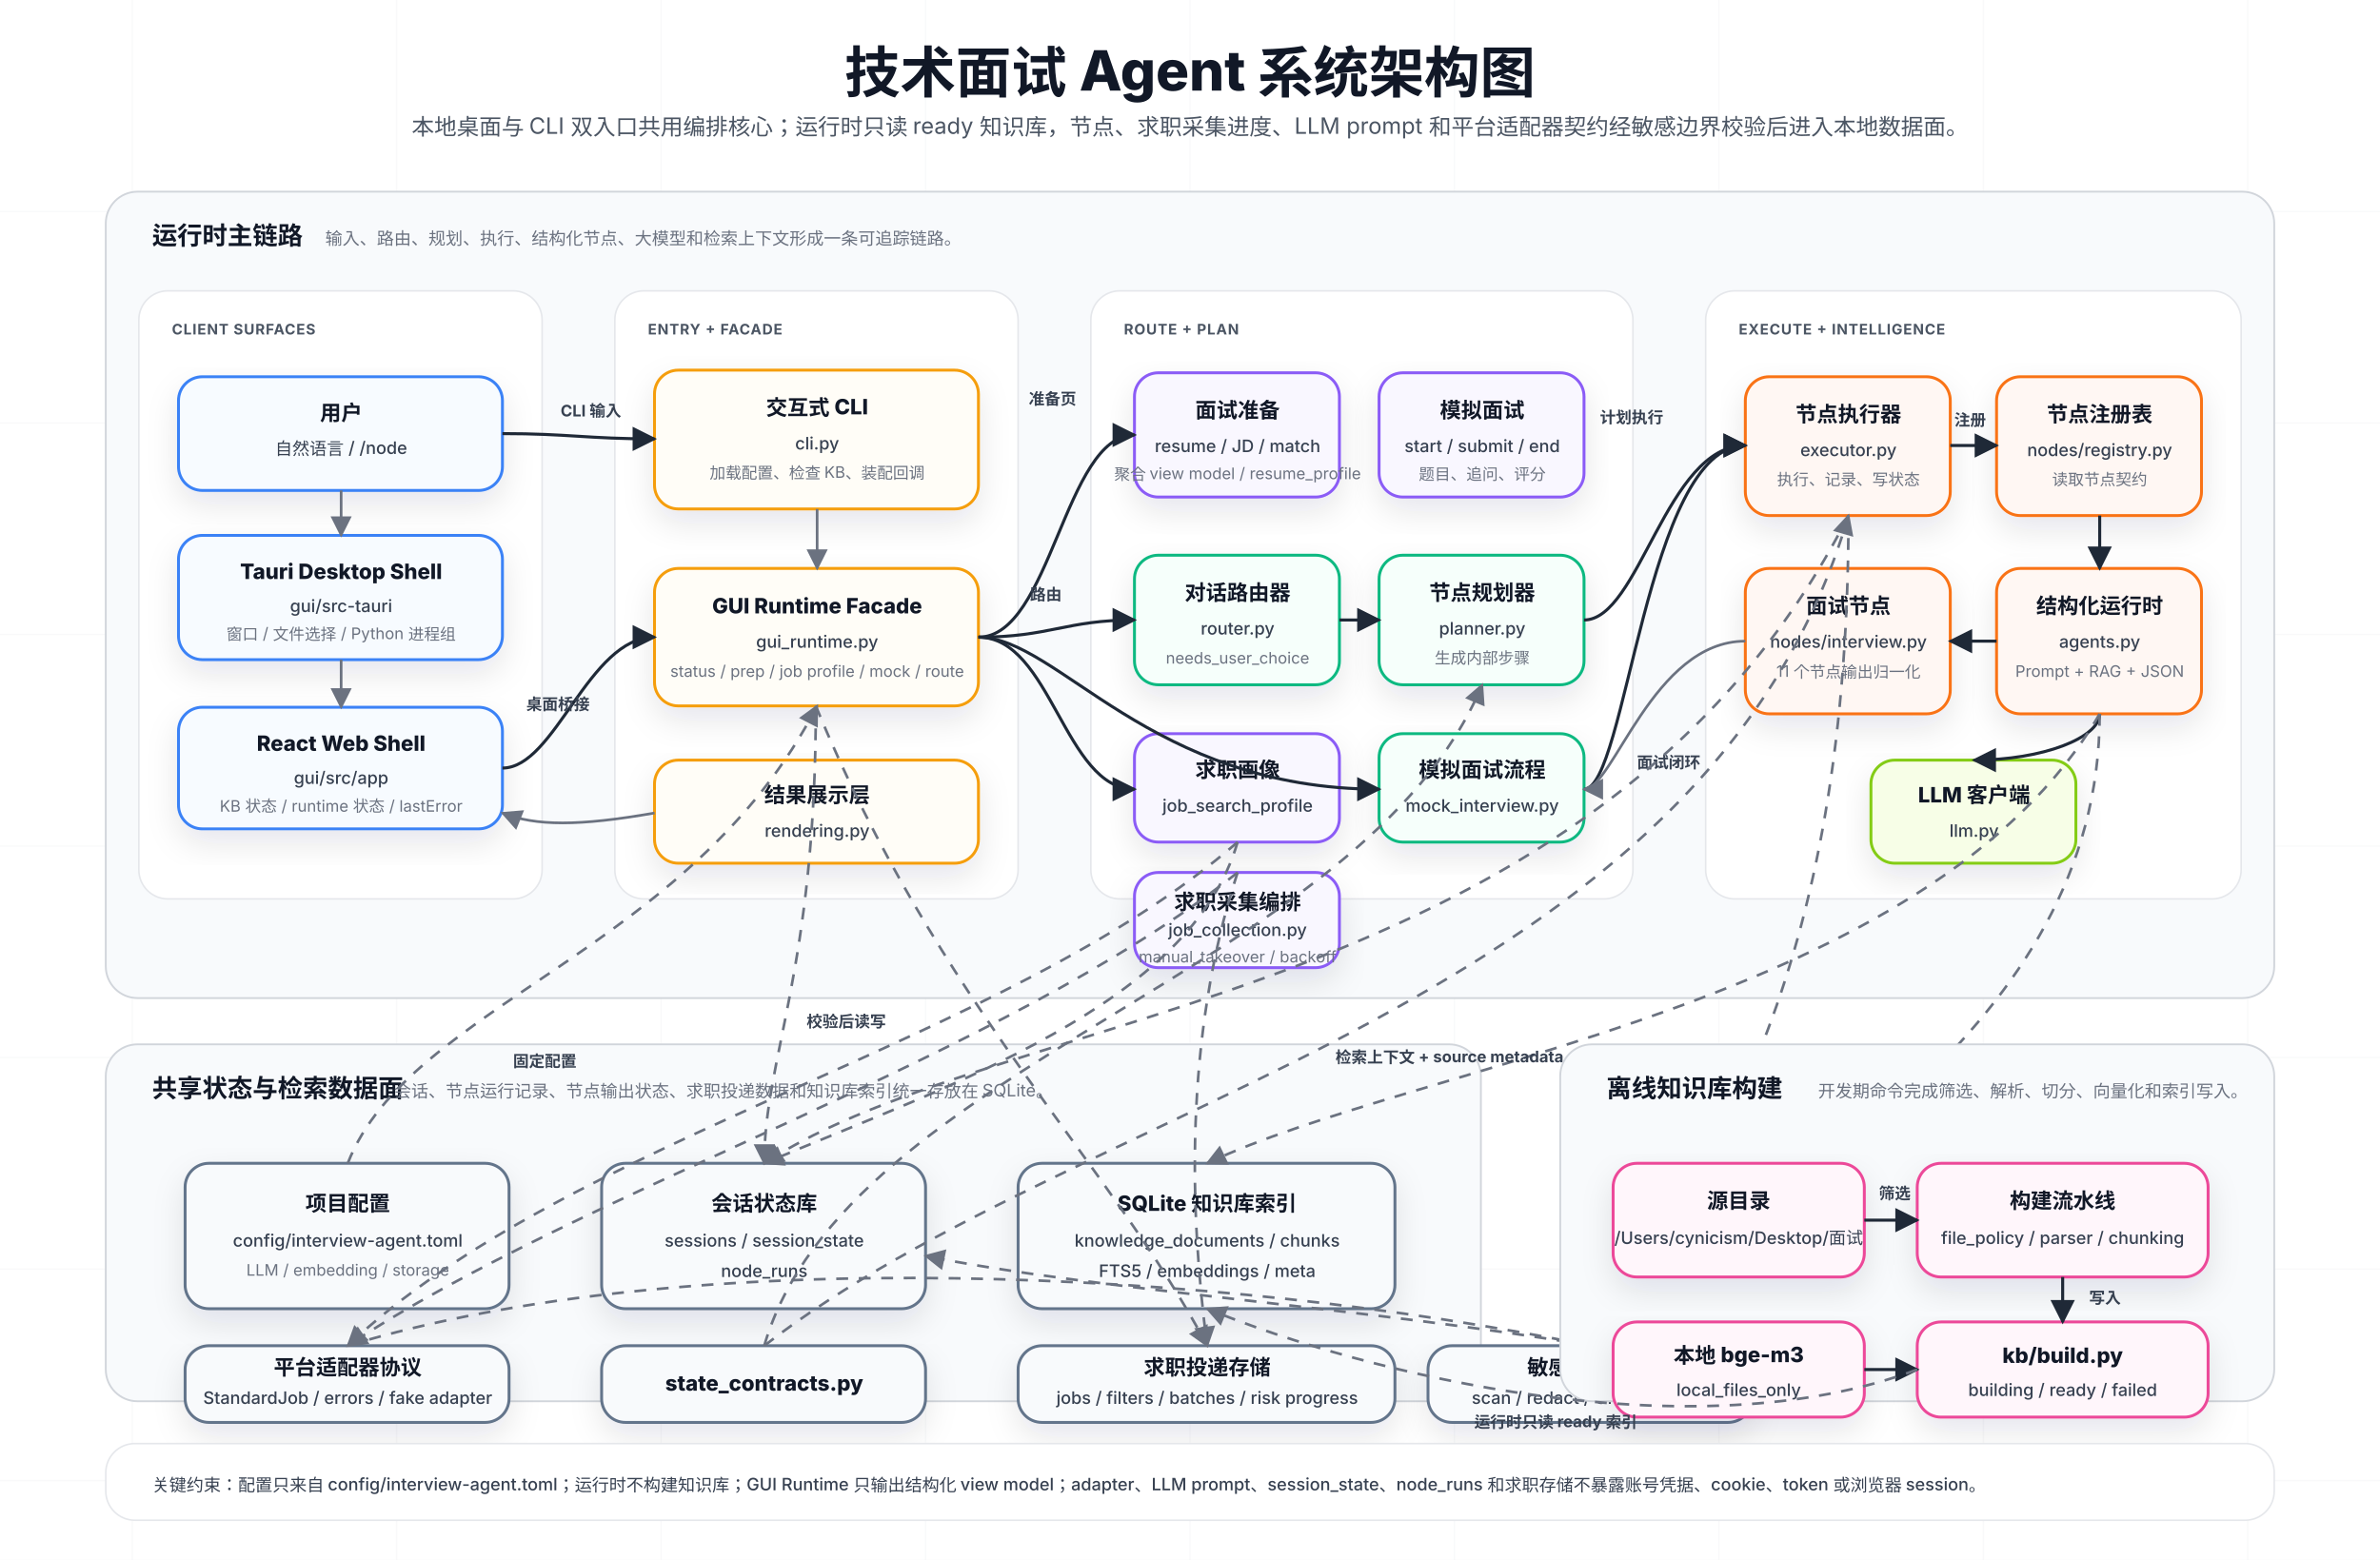
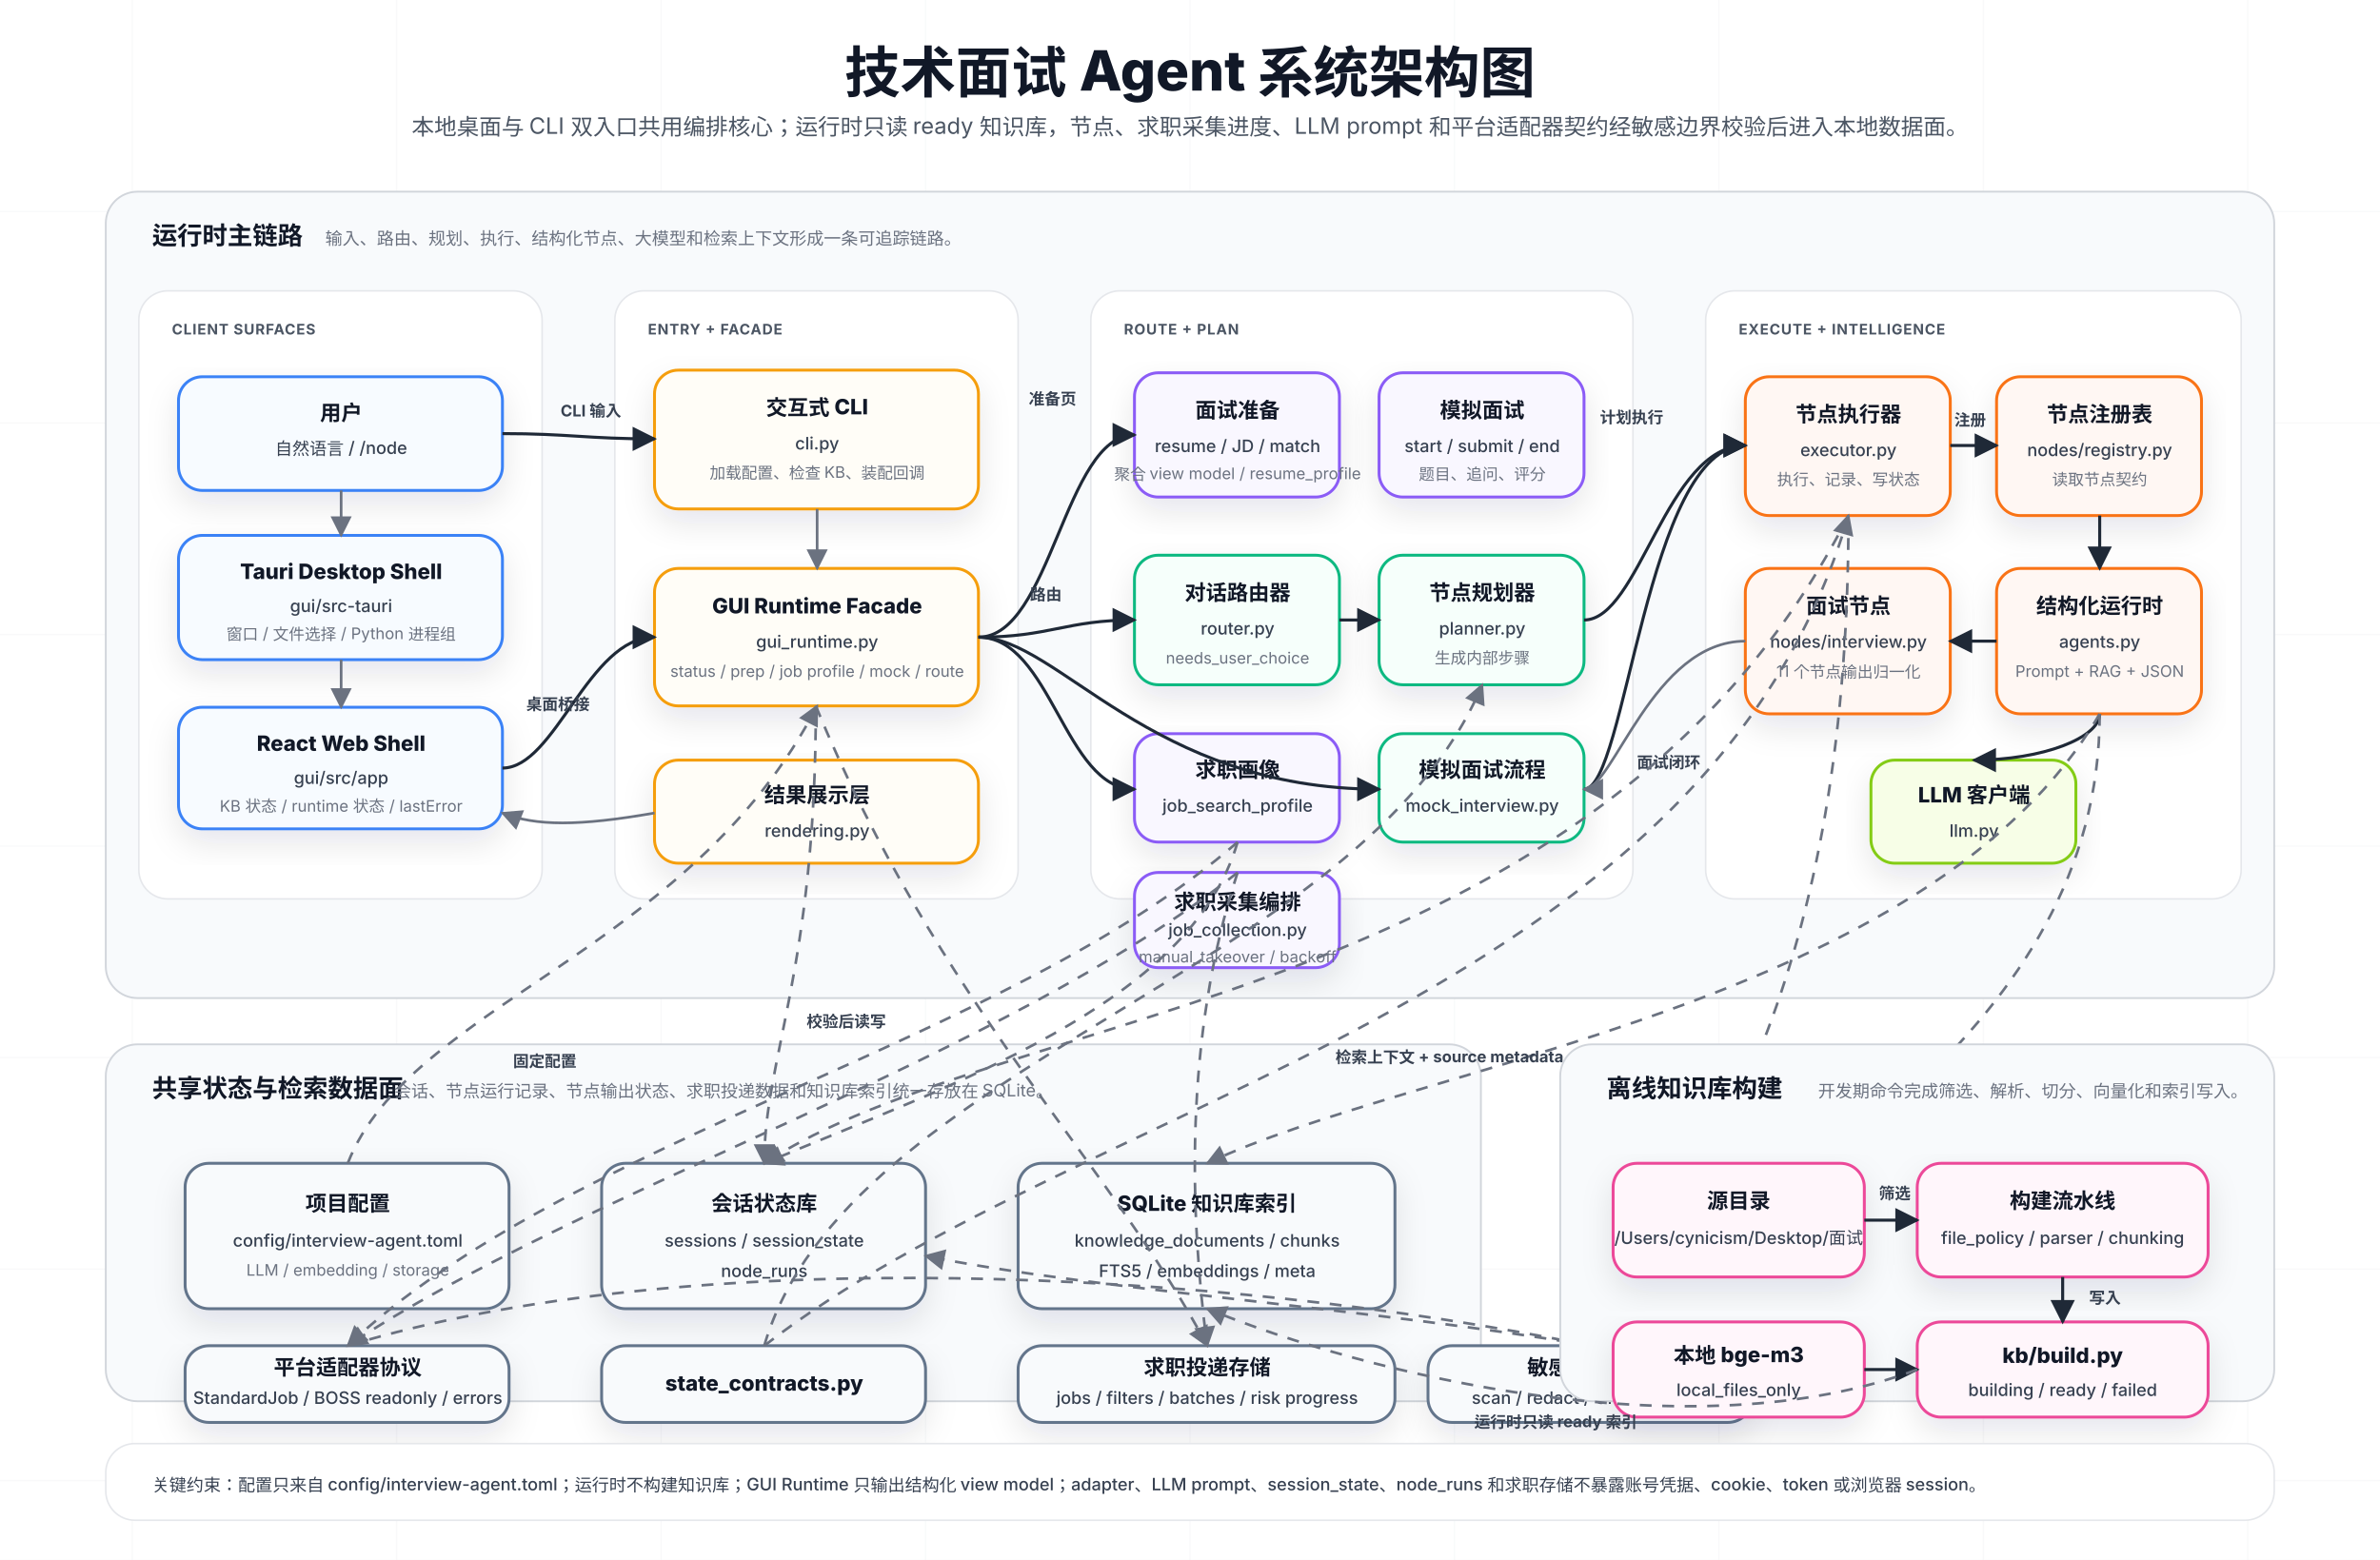
<svg xmlns="http://www.w3.org/2000/svg" width="1800" height="1180" viewBox="0 0 1800 1180" role="img" aria-labelledby="title desc">
  <defs>
    <marker id="arrow-dark" viewBox="0 0 10 10" refX="9" refY="5" markerWidth="8" markerHeight="8" orient="auto">
      <path d="M 0 0 L 10 5 L 0 10 z" fill="#1f2937" />
    </marker>
    <marker id="arrow-muted" viewBox="0 0 10 10" refX="9" refY="5" markerWidth="8" markerHeight="8" orient="auto">
      <path d="M 0 0 L 10 5 L 0 10 z" fill="#6b7280" />
    </marker>
    <filter id="card-shadow" x="-12%" y="-20%" width="124%" height="150%">
      <feDropShadow dx="0" dy="10" stdDeviation="12" flood-color="#0f172a" flood-opacity="0.10" />
    </filter>
    <style>
      .canvas { fill: #ffffff; }
      .grid { stroke: #e5e7eb; stroke-width: 1; opacity: 0.58; }
      .title { font: 760 42px -apple-system, BlinkMacSystemFont, "Segoe UI", sans-serif; fill: #111827; }
      .subtitle { font: 400 17px -apple-system, BlinkMacSystemFont, "Segoe UI", sans-serif; fill: #4b5563; }
      .section-title { font: 760 19px -apple-system, BlinkMacSystemFont, "Segoe UI", sans-serif; fill: #111827; }
      .section-note { font: 420 13px -apple-system, BlinkMacSystemFont, "Segoe UI", sans-serif; fill: #6b7280; }
      .label { font: 760 16px -apple-system, BlinkMacSystemFont, "Segoe UI", sans-serif; fill: #111827; }
      .small { font: 520 13px -apple-system, BlinkMacSystemFont, "Segoe UI", sans-serif; fill: #374151; }
      .tiny { font: 410 12px -apple-system, BlinkMacSystemFont, "Segoe UI", sans-serif; fill: #6b7280; }
      .chip { font: 680 11px -apple-system, BlinkMacSystemFont, "Segoe UI", sans-serif; letter-spacing: 0.6px; fill: #4b5563; }
      .edge-label { font: 680 12px -apple-system, BlinkMacSystemFont, "Segoe UI", sans-serif; fill: #374151; }
      .card { fill: #ffffff; stroke-width: 2.2; rx: 18; filter: url(#card-shadow); }
      .hub { fill: #fffdf7; stroke: #f59e0b; }
      .client { fill: #f7fbff; stroke: #3b82f6; }
      .runtime { fill: #f9f7ff; stroke: #8b5cf6; }
      .flow { fill: #f6fffb; stroke: #10b981; }
      .node { fill: #fff7f3; stroke: #f97316; }
      .data { fill: #f8fafc; stroke: #64748b; }
      .offline { fill: #fff6fb; stroke: #ec4899; }
      .external { fill: #f7fee7; stroke: #84cc16; }
      .band { fill: #f8fafc; stroke: #d1d5db; stroke-width: 1.4; rx: 24; }
      .band-light { fill: #ffffff; stroke: #e5e7eb; stroke-width: 1.2; rx: 22; }
      .line { stroke: #1f2937; stroke-width: 2.3; fill: none; marker-end: url(#arrow-dark); }
      .soft-line { stroke: #6b7280; stroke-width: 2; fill: none; marker-end: url(#arrow-muted); }
      .dash-line { stroke: #6b7280; stroke-width: 2; stroke-dasharray: 9 8; fill: none; marker-end: url(#arrow-muted); }
      .bus { stroke: #111827; stroke-width: 3.2; fill: none; marker-end: url(#arrow-dark); }
    </style>
  </defs>
  <rect class="canvas" x="0" y="0" width="1800" height="1180" />
  <g opacity="0.42">
    <path class="grid" d="M 100 0 L 100 1180" />
    <path class="grid" d="M 300 0 L 300 1180" />
    <path class="grid" d="M 500 0 L 500 1180" />
    <path class="grid" d="M 700 0 L 700 1180" />
    <path class="grid" d="M 900 0 L 900 1180" />
    <path class="grid" d="M 1100 0 L 1100 1180" />
    <path class="grid" d="M 1300 0 L 1300 1180" />
    <path class="grid" d="M 1500 0 L 1500 1180" />
    <path class="grid" d="M 1700 0 L 1700 1180" />
    <path class="grid" d="M 0 160 L 1800 160" />
    <path class="grid" d="M 0 320 L 1800 320" />
    <path class="grid" d="M 0 480 L 1800 480" />
    <path class="grid" d="M 0 640 L 1800 640" />
    <path class="grid" d="M 0 800 L 1800 800" />
    <path class="grid" d="M 0 960 L 1800 960" />
    <path class="grid" d="M 0 1120 L 1800 1120" />
  </g>
  <text class="title" x="900" y="70" text-anchor="middle">技术面试 Agent 系统架构图</text>
  <text class="subtitle" x="900" y="102" text-anchor="middle">本地桌面与 CLI 双入口共用编排核心；运行时只读 ready 知识库，节点、求职采集进度、LLM prompt 和平台适配器契约经敏感边界校验后进入本地数据面。</text>
  <rect class="band" x="80" y="145" width="1640" height="610" />
  <text class="section-title" x="115" y="185">运行时主链路</text>
  <text class="section-note" x="246" y="185">输入、路由、规划、执行、结构化节点、大模型和检索上下文形成一条可追踪链路。</text>
  <rect class="band-light" x="105" y="220" width="305" height="460" />
  <text class="chip" x="130" y="253">CLIENT SURFACES</text>
  <rect class="card client" x="135" y="285" width="245" height="86" />
  <text class="label" x="258" y="318" text-anchor="middle">用户</text>
  <text class="small" x="258" y="344" text-anchor="middle">自然语言 / /node</text>
  <rect class="card client" x="135" y="405" width="245" height="94" />
  <text class="label" x="258" y="438" text-anchor="middle">Tauri Desktop Shell</text>
  <text class="small" x="258" y="463" text-anchor="middle">gui/src-tauri</text>
  <text class="tiny" x="258" y="484" text-anchor="middle">窗口 / 文件选择 / Python 进程组</text>
  <rect class="card client" x="135" y="535" width="245" height="92" />
  <text class="label" x="258" y="568" text-anchor="middle">React Web Shell</text>
  <text class="small" x="258" y="593" text-anchor="middle">gui/src/app</text>
  <text class="tiny" x="258" y="614" text-anchor="middle">KB 状态 / runtime 状态 / lastError</text>
  <rect class="band-light" x="465" y="220" width="305" height="460" />
  <text class="chip" x="490" y="253">ENTRY + FACADE</text>
  <rect class="card hub" x="495" y="280" width="245" height="105" />
  <text class="label" x="618" y="314" text-anchor="middle">交互式 CLI</text>
  <text class="small" x="618" y="340" text-anchor="middle">cli.py</text>
  <text class="tiny" x="618" y="362" text-anchor="middle">加载配置、检查 KB、装配回调</text>
  <rect class="card hub" x="495" y="430" width="245" height="104" />
  <text class="label" x="618" y="464" text-anchor="middle">GUI Runtime Facade</text>
  <text class="small" x="618" y="490" text-anchor="middle">gui_runtime.py</text>
  <text class="tiny" x="618" y="512" text-anchor="middle">status / prep / job profile / mock / route</text>
  <rect class="card hub" x="495" y="575" width="245" height="78" />
  <text class="label" x="618" y="607" text-anchor="middle">结果展示层</text>
  <text class="small" x="618" y="633" text-anchor="middle">rendering.py</text>
  <rect class="band-light" x="825" y="220" width="410" height="460" />
  <text class="chip" x="850" y="253">ROUTE + PLAN</text>
  <rect class="card runtime" x="858" y="282" width="155" height="94" />
  <text class="label" x="936" y="316" text-anchor="middle">面试准备</text>
  <text class="small" x="936" y="342" text-anchor="middle">resume / JD / match</text>
  <text class="tiny" x="936" y="363" text-anchor="middle">聚合 view model / resume_profile</text>
  <rect class="card runtime" x="1043" y="282" width="155" height="94" />
  <text class="label" x="1121" y="316" text-anchor="middle">模拟面试</text>
  <text class="small" x="1121" y="342" text-anchor="middle">start / submit / end</text>
  <text class="tiny" x="1121" y="363" text-anchor="middle">题目、追问、评分</text>
  <rect class="card flow" x="858" y="420" width="155" height="98" />
  <text class="label" x="936" y="454" text-anchor="middle">对话路由器</text>
  <text class="small" x="936" y="480" text-anchor="middle">router.py</text>
  <text class="tiny" x="936" y="502" text-anchor="middle">needs_user_choice</text>
  <rect class="card runtime" x="858" y="555" width="155" height="82" />
  <text class="label" x="936" y="588" text-anchor="middle">求职画像</text>
  <text class="small" x="936" y="614" text-anchor="middle">job_search_profile</text>
  <rect class="card runtime" x="858" y="660" width="155" height="72" />
  <text class="label" x="936" y="688" text-anchor="middle">求职采集编排</text>
  <text class="small" x="936" y="708" text-anchor="middle">job_collection.py</text>
  <text class="tiny" x="936" y="728" text-anchor="middle">manual_takeover / backoff</text>
  <rect class="card flow" x="1043" y="420" width="155" height="98" />
  <text class="label" x="1121" y="454" text-anchor="middle">节点规划器</text>
  <text class="small" x="1121" y="480" text-anchor="middle">planner.py</text>
  <text class="tiny" x="1121" y="502" text-anchor="middle">生成内部步骤</text>
  <rect class="card flow" x="1043" y="555" width="155" height="82" />
  <text class="label" x="1121" y="588" text-anchor="middle">模拟面试流程</text>
  <text class="small" x="1121" y="614" text-anchor="middle">mock_interview.py</text>
  <rect class="band-light" x="1290" y="220" width="405" height="460" />
  <text class="chip" x="1315" y="253">EXECUTE + INTELLIGENCE</text>
  <rect class="card node" x="1320" y="285" width="155" height="105" />
  <text class="label" x="1398" y="319" text-anchor="middle">节点执行器</text>
  <text class="small" x="1398" y="345" text-anchor="middle">executor.py</text>
  <text class="tiny" x="1398" y="367" text-anchor="middle">执行、记录、写状态</text>
  <rect class="card node" x="1510" y="285" width="155" height="105" />
  <text class="label" x="1588" y="319" text-anchor="middle">节点注册表</text>
  <text class="small" x="1588" y="345" text-anchor="middle">nodes/registry.py</text>
  <text class="tiny" x="1588" y="367" text-anchor="middle">读取节点契约</text>
  <rect class="card node" x="1320" y="430" width="155" height="110" />
  <text class="label" x="1398" y="464" text-anchor="middle">面试节点</text>
  <text class="small" x="1398" y="490" text-anchor="middle">nodes/interview.py</text>
  <text class="tiny" x="1398" y="512" text-anchor="middle">11 个节点输出归一化</text>
  <rect class="card node" x="1510" y="430" width="155" height="110" />
  <text class="label" x="1588" y="464" text-anchor="middle">结构化运行时</text>
  <text class="small" x="1588" y="490" text-anchor="middle">agents.py</text>
  <text class="tiny" x="1588" y="512" text-anchor="middle">Prompt + RAG + JSON</text>
  <rect class="card external" x="1415" y="575" width="155" height="78" />
  <text class="label" x="1493" y="607" text-anchor="middle">LLM 客户端</text>
  <text class="small" x="1493" y="633" text-anchor="middle">llm.py</text>
  <path class="line" d="M 380 328 C 430 328 444 332 495 332" />
  <path class="soft-line" d="M 258 371 L 258 405" />
  <path class="soft-line" d="M 258 499 L 258 535" />
  <path class="line" d="M 380 581 C 420 581 445 482 495 482" />
  <path class="soft-line" d="M 618 385 L 618 430" />
  <path class="line" d="M 740 482 C 795 482 805 329 858 329" />
  <path class="line" d="M 740 482 C 794 482 806 469 858 469" />
  <path class="line" d="M 740 482 C 795 482 805 597 858 597" />
  <path class="line" d="M 740 482 C 800 482 870 597 1043 597" />
  <path class="line" d="M 1013 469 L 1043 469" />
  <path class="line" d="M 1198 469 C 1240 469 1260 337 1320 337" />
  <path class="line" d="M 1198 597 C 1230 597 1245 337 1320 337" />
  <path class="line" d="M 1475 337 L 1510 337" />
  <path class="line" d="M 1588 390 L 1588 430" />
  <path class="line" d="M 1510 485 L 1475 485" />
  <path class="line" d="M 1588 540 C 1588 558 1545 575 1493 575" />
  <path class="soft-line" d="M 1320 485 C 1250 485 1220 597 1198 597" />
  <path class="soft-line" d="M 495 615 C 438 625 405 625 380 615" />
  <text class="edge-label" x="424" y="315">CLI 输入</text>
  <text class="edge-label" x="398" y="537">桌面桥接</text>
  <text class="edge-label" x="778" y="306">准备页</text>
  <text class="edge-label" x="779" y="454">路由</text>
  <text class="edge-label" x="1210" y="320">计划执行</text>
  <text class="edge-label" x="1478" y="322">注册</text>
  <text class="edge-label" x="1238" y="581">面试闭环</text>
  <rect class="band" x="80" y="790" width="1040" height="270" />
  <text class="section-title" x="115" y="830">共享状态与检索数据面</text>
  <text class="section-note" x="298" y="830">会话、节点运行记录、节点输出状态、求职投递数据和知识库索引统一存放在 SQLite。</text>
  <rect class="card data" x="140" y="880" width="245" height="110" />
  <text class="label" x="263" y="916" text-anchor="middle">项目配置</text>
  <text class="small" x="263" y="943" text-anchor="middle">config/interview-agent.toml</text>
  <text class="tiny" x="263" y="965" text-anchor="middle">LLM / embedding / storage</text>
  <rect class="card data" x="455" y="880" width="245" height="110" />
  <text class="label" x="578" y="916" text-anchor="middle">会话状态库</text>
  <text class="small" x="578" y="943" text-anchor="middle">sessions / session_state</text>
  <text class="small" x="578" y="966" text-anchor="middle">node_runs</text>
  <rect class="card data" x="770" y="880" width="285" height="110" />
  <text class="label" x="913" y="916" text-anchor="middle">SQLite 知识库索引</text>
  <text class="small" x="913" y="943" text-anchor="middle">knowledge_documents / chunks</text>
  <text class="small" x="913" y="966" text-anchor="middle">FTS5 / embeddings / meta</text>
  <rect class="card data" x="770" y="1018" width="285" height="58" />
  <text class="label" x="913" y="1040" text-anchor="middle">求职投递存储</text>
  <text class="small" x="913" y="1062" text-anchor="middle">jobs / filters / batches / risk progress</text>
  <rect class="card data" x="1080" y="1018" width="245" height="58" />
  <text class="label" x="1203" y="1040" text-anchor="middle">敏感信息边界</text>
  <text class="small" x="1203" y="1062" text-anchor="middle">scan / redact / URL summary</text>
  <rect class="card data" x="455" y="1018" width="245" height="58" />
  <text class="label" x="578" y="1052" text-anchor="middle">state_contracts.py</text>
  <rect class="card data" x="140" y="1018" width="245" height="58" />
  <text class="label" x="263" y="1040" text-anchor="middle">平台适配器协议</text>
-   <text class="small" x="263" y="1062" text-anchor="middle">StandardJob / errors / fake adapter</text>
+   <text class="small" x="263" y="1062" text-anchor="middle">StandardJob / BOSS readonly / errors</text>
  <path class="dash-line" d="M 617 534 C 617 735 578 800 578 880" />
  <path class="dash-line" d="M 1398 390 C 1210 760 760 760 578 880" />
  <path class="dash-line" d="M 1588 540 C 1460 760 1070 805 913 880" />
  <path class="dash-line" d="M 936 637 C 900 760 720 820 578 880" />
  <path class="dash-line" d="M 936 637 C 760 790 430 860 263 1018" />
  <path class="dash-line" d="M 936 660 C 895 785 900 920 913 1018" />
  <path class="dash-line" d="M 936 660 C 760 800 440 900 263 1018" />
  <path class="dash-line" d="M 617 534 C 710 760 840 880 913 1018" />
  <path class="dash-line" d="M 1588 540 C 1588 780 1340 900 1203 1018" />
  <path class="dash-line" d="M 1398 390 C 1398 760 1280 900 1203 1018" />
  <path class="dash-line" d="M 263 1018 C 520 940 920 960 1203 1018" />
  <path class="dash-line" d="M 1203 1018 C 1040 990 820 975 700 950" />
  <path class="dash-line" d="M 578 1018 C 640 805 1030 735 1121 518" />
  <path class="dash-line" d="M 578 1018 C 820 830 1290 760 1398 390" />
  <path class="dash-line" d="M 263 880 C 310 760 522 720 618 534" />
  <text class="edge-label" x="610" y="777">校验后读写</text>
  <text class="edge-label" x="1010" y="804">检索上下文 + source metadata</text>
  <text class="edge-label" x="388" y="807">固定配置</text>
  <rect class="band" x="1180" y="790" width="540" height="270" />
  <text class="section-title" x="1215" y="830">离线知识库构建</text>
  <text class="section-note" x="1375" y="830">开发期命令完成筛选、解析、切分、向量化和索引写入。</text>
  <rect class="card offline" x="1220" y="880" width="190" height="86" />
  <text class="label" x="1315" y="914" text-anchor="middle">源目录</text>
  <text class="small" x="1315" y="941" text-anchor="middle">/Users/cynicism/Desktop/面试</text>
  <rect class="card offline" x="1450" y="880" width="220" height="86" />
  <text class="label" x="1560" y="914" text-anchor="middle">构建流水线</text>
  <text class="small" x="1560" y="941" text-anchor="middle">file_policy / parser / chunking</text>
  <rect class="card offline" x="1220" y="1000" width="190" height="72" />
  <text class="label" x="1315" y="1031" text-anchor="middle">本地 bge-m3</text>
  <text class="small" x="1315" y="1056" text-anchor="middle">local_files_only</text>
  <rect class="card offline" x="1450" y="1000" width="220" height="72" />
  <text class="label" x="1560" y="1031" text-anchor="middle">kb/build.py</text>
  <text class="small" x="1560" y="1056" text-anchor="middle">building / ready / failed</text>
  <path class="line" d="M 1410 923 L 1450 923" />
  <path class="line" d="M 1560 966 L 1560 1000" />
  <path class="line" d="M 1410 1036 L 1450 1036" />
  <path class="dash-line" d="M 1450 1036 C 1280 1100 1035 1040 913 990" />
  <text class="edge-label" x="1421" y="907">筛选</text>
  <text class="edge-label" x="1580" y="986">写入</text>
  <text class="edge-label" x="1115" y="1080">运行时只读 ready 索引</text>
  <rect class="band-light" x="80" y="1092" width="1640" height="58" />
  <text class="small" x="115" y="1128">关键约束：配置只来自 config/interview-agent.toml；运行时不构建知识库；GUI Runtime 只输出结构化 view model；adapter、LLM prompt、session_state、node_runs 和求职存储不暴露账号凭据、cookie、token 或浏览器 session。</text>
</svg>
